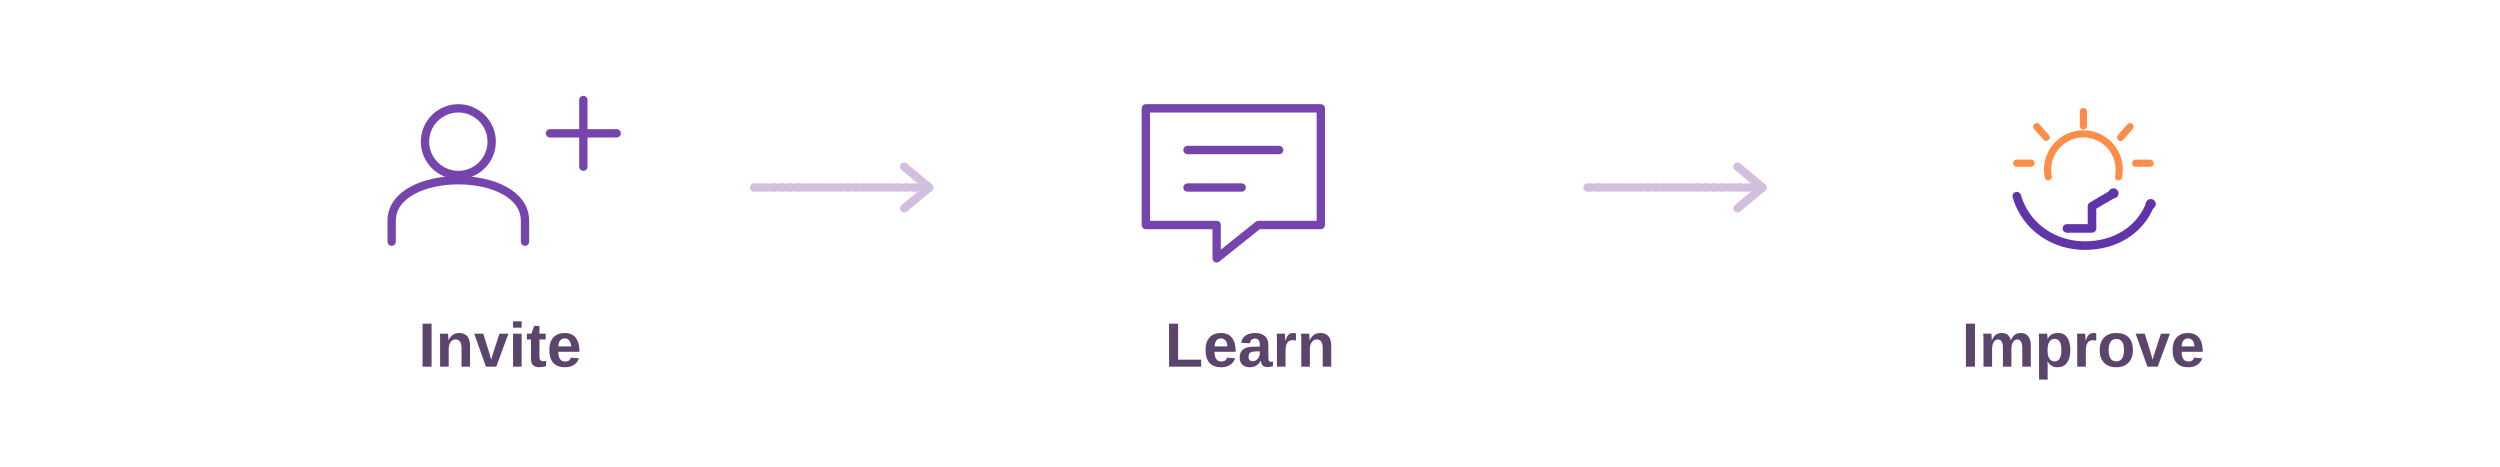
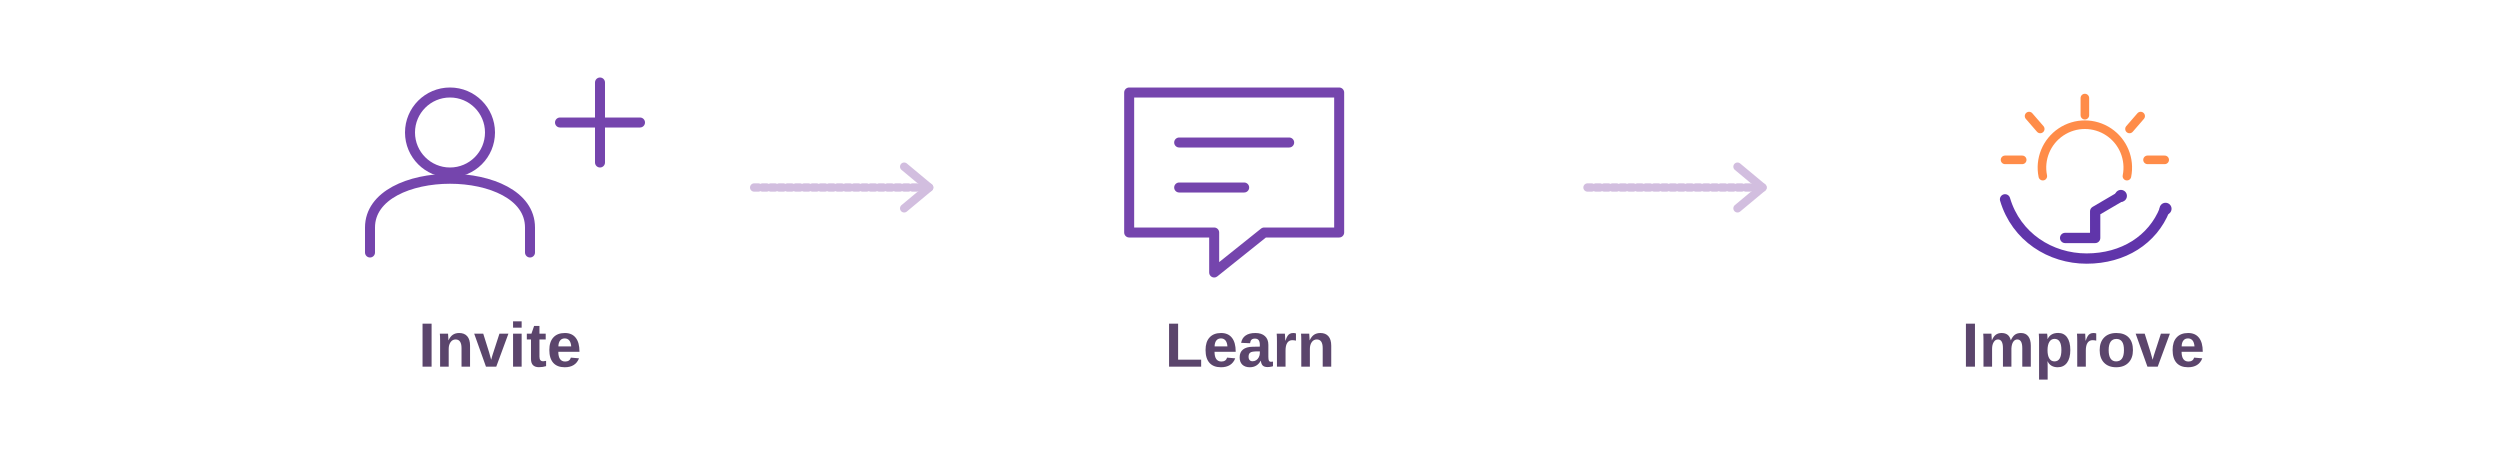
<svg xmlns="http://www.w3.org/2000/svg" width="600" height="112" viewBox="0 0 600 112" role="img" aria-labelledby="title desc">
  <style>
.step { animation:appear .4s ease-out both; }
.step-one { animation-delay:.15s; }
.step-two { animation-delay:1.1s; }
.step-three { animation-delay:2.1s; }
.arrow { stroke-dasharray:1; stroke-dashoffset:1; animation:draw .5s ease-out forwards; }
.arrow-one { animation-delay:.6s; }
.arrow-two { animation-delay:1.6s; }
.arrowhead { animation:appear .15s ease-out both; }
.head-one { animation-delay:1s; }
.head-two { animation-delay:2s; }
@keyframes appear { from { opacity:0; } to { opacity:1; } }
@keyframes draw { to { stroke-dashoffset:0; } }
@media(prefers-reduced-motion:reduce) { .step,.arrowhead { animation:none; opacity:1; } .arrow { animation:none; stroke-dashoffset:0; } }
</style>
  <g fill="none" stroke="#7545ad" stroke-width="2" stroke-linecap="round" stroke-linejoin="round">
-     <g class="step step-one">
+     <g class="step step-one" transform="translate(-24 -9) scale(1.2)">
      <circle cx="110" cy="34" r="8" />
      <path d="M94 58v-5c0-13 32-13 32 0v5M132 32h16m-8-8v16" />
    </g>
-     <g class="step step-two">
+     <g class="step step-two" transform="translate(-59 -9) scale(1.2)">
      <path d="M275 26h42v28h-15l-10 8v-8h-17zM285 36h22m-22 9h13" />
    </g>
    <path class="arrow arrow-one" pathLength="1" d="M180 45h43" stroke="#d2bedf" />
    <path class="arrowhead head-one" d="m217 40 6 5-6 5" stroke="#d2bedf" />
    <path class="arrow arrow-two" pathLength="1" d="M380 45h43" stroke="#d2bedf" />
    <path class="arrowhead head-two" d="m417 40 6 5-6 5" stroke="#d2bedf" />
  </g>
  <g class="step step-three">
-     <g transform="translate(478 23) scale(.172)">
+     <g transform="translate(474 19) scale(.206)">
      <g fill="none" stroke-linecap="round" stroke-linejoin="round">
        <g stroke="#FF8C49" stroke-width="10">
          <path d="M128 22v20M63 43l13 15M193 43l-13 15M35 94h20M201 94h20" />
          <path d="M79 113a50 50 0 1 1 98 0" />
        </g>
        <g stroke="#6035AA" stroke-width="12">
          <path d="M35 140c13 44 53 69 95 69 43 0 77-22 91-57" />
          <path d="M105 185h35v-31l29-17" />
        </g>
        <circle cx="170" cy="136" r="7" fill="#6035AA" />
        <circle cx="222" cy="151" r="7" fill="#6035AA" />
      </g>
    </g>
  </g>
  <g font-family="Arial,sans-serif" font-size="15" font-weight="600" fill="#5b456c" text-anchor="middle">
    <text class="step step-one" x="120" y="88">Invite</text>
    <text class="step step-two" x="300" y="88">Learn</text>
    <text class="step step-three" x="500" y="88">Improve</text>
  </g>
</svg>
